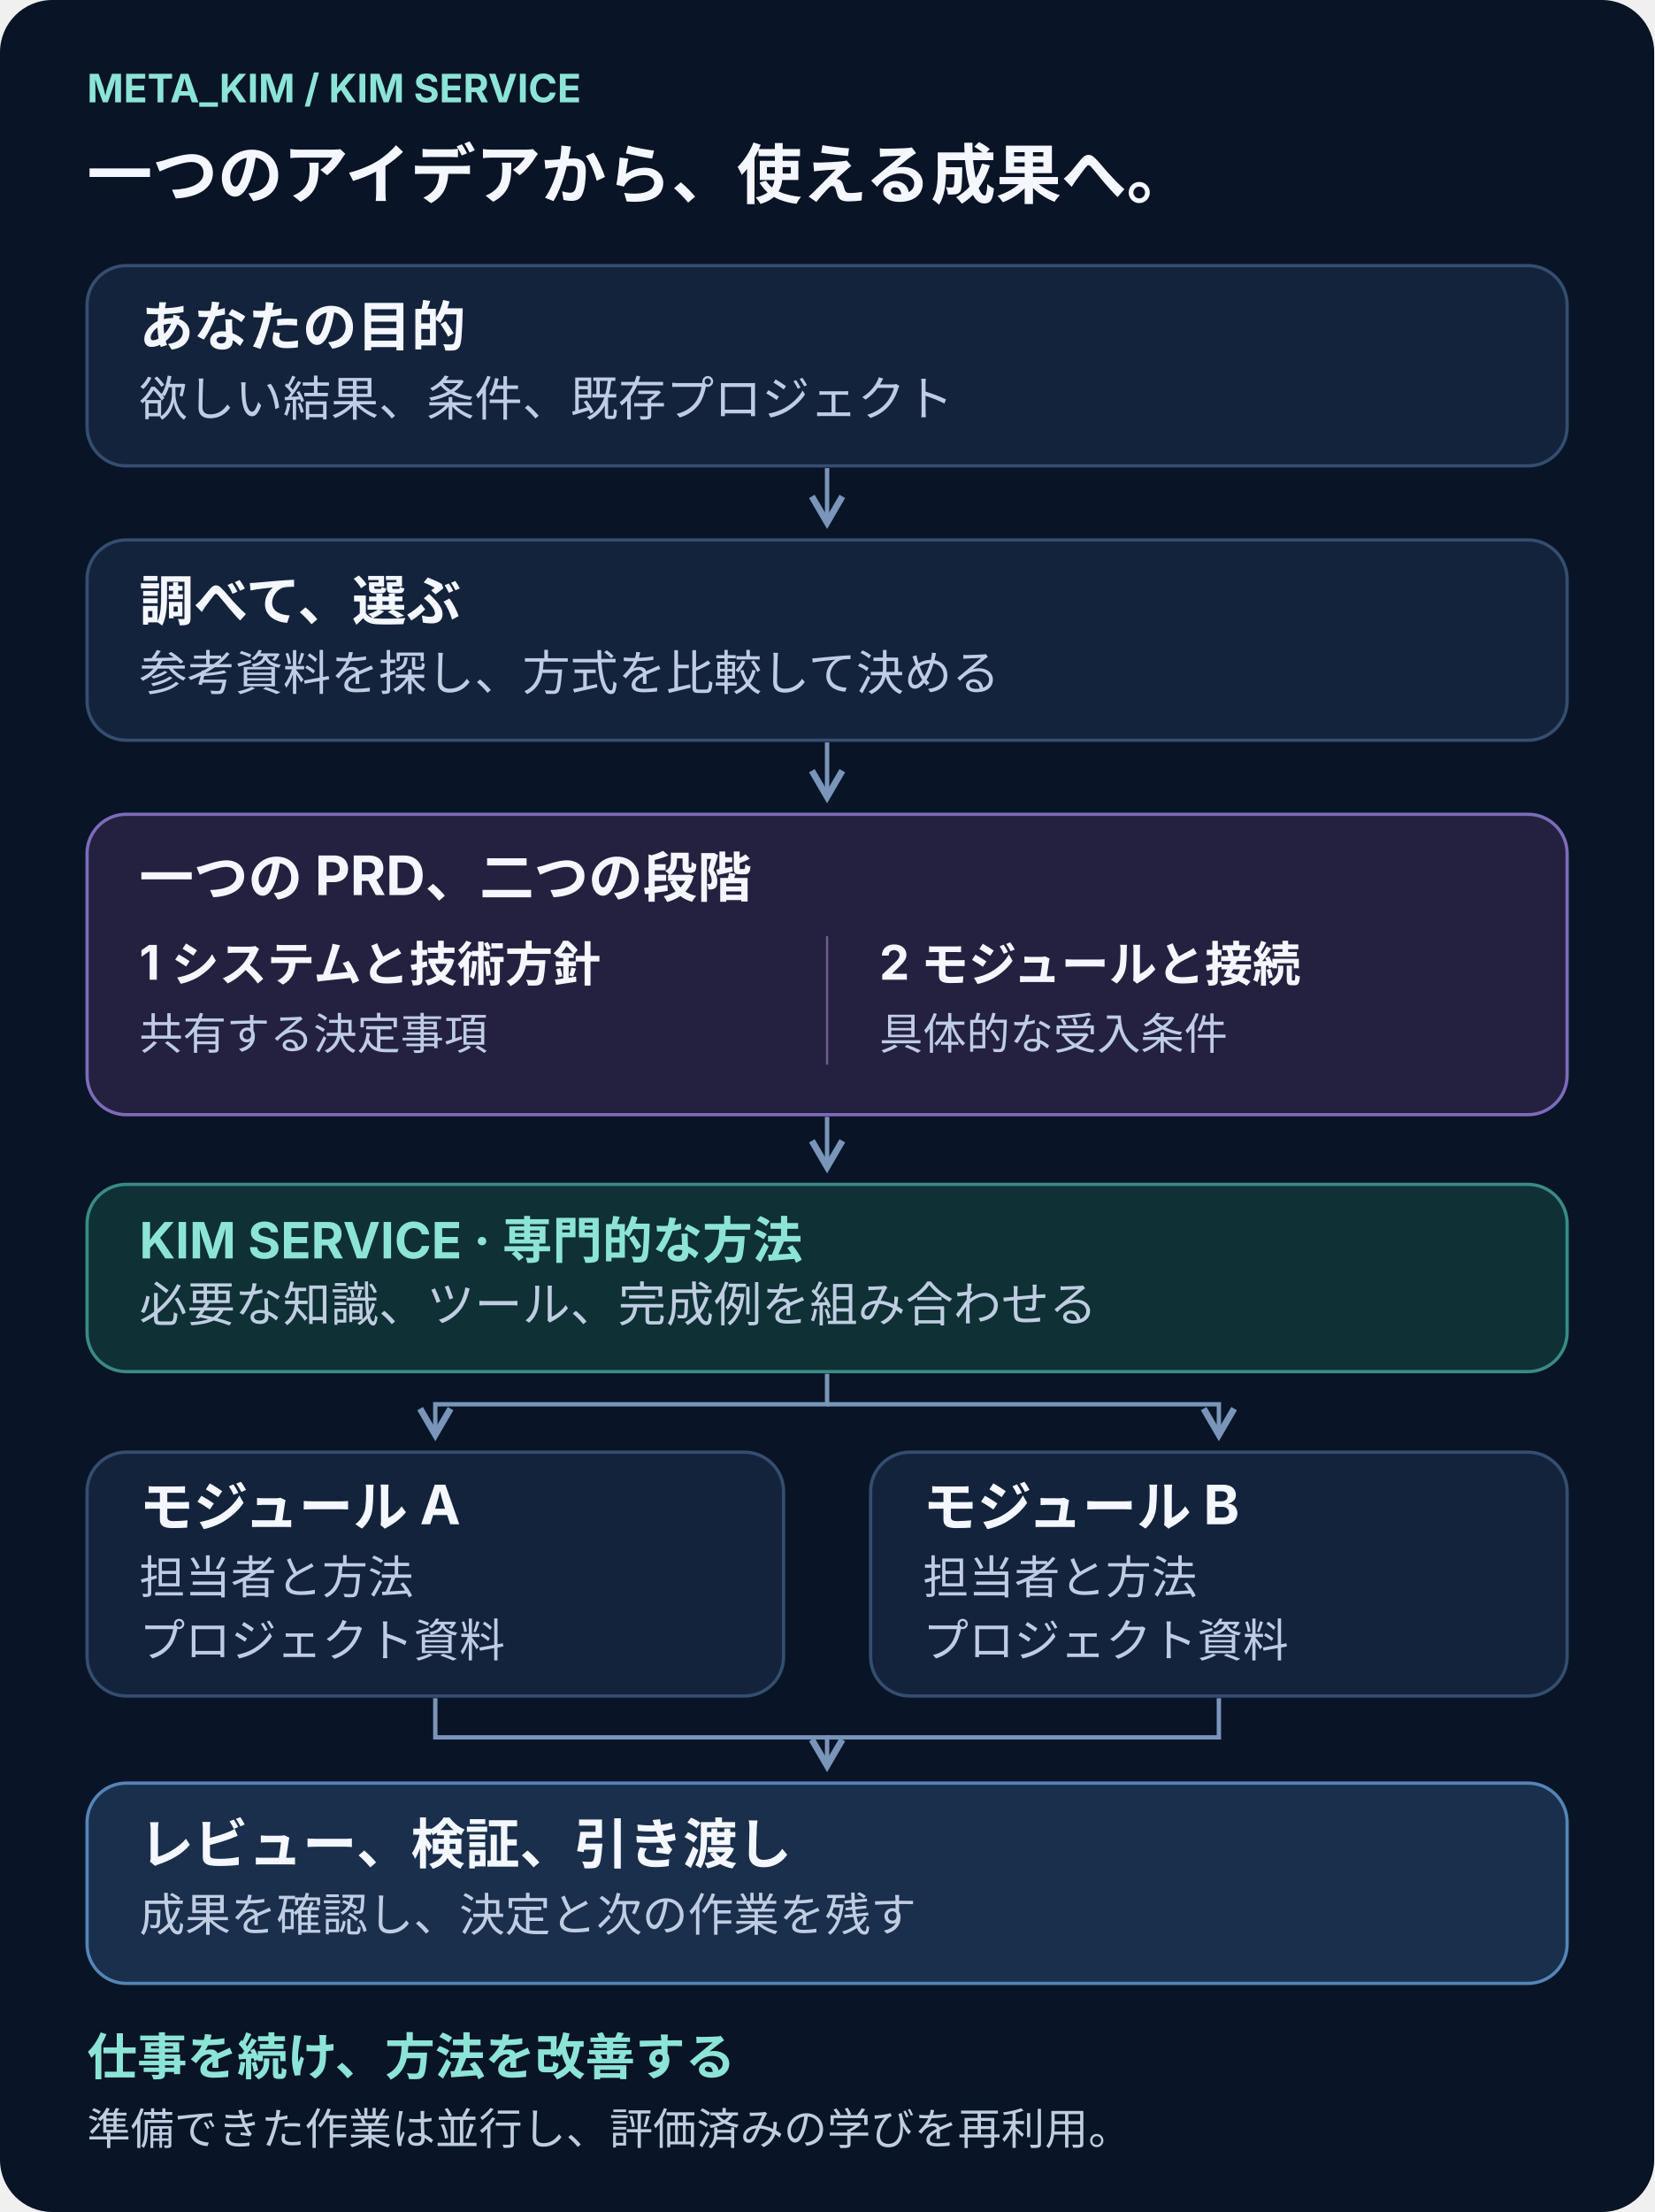
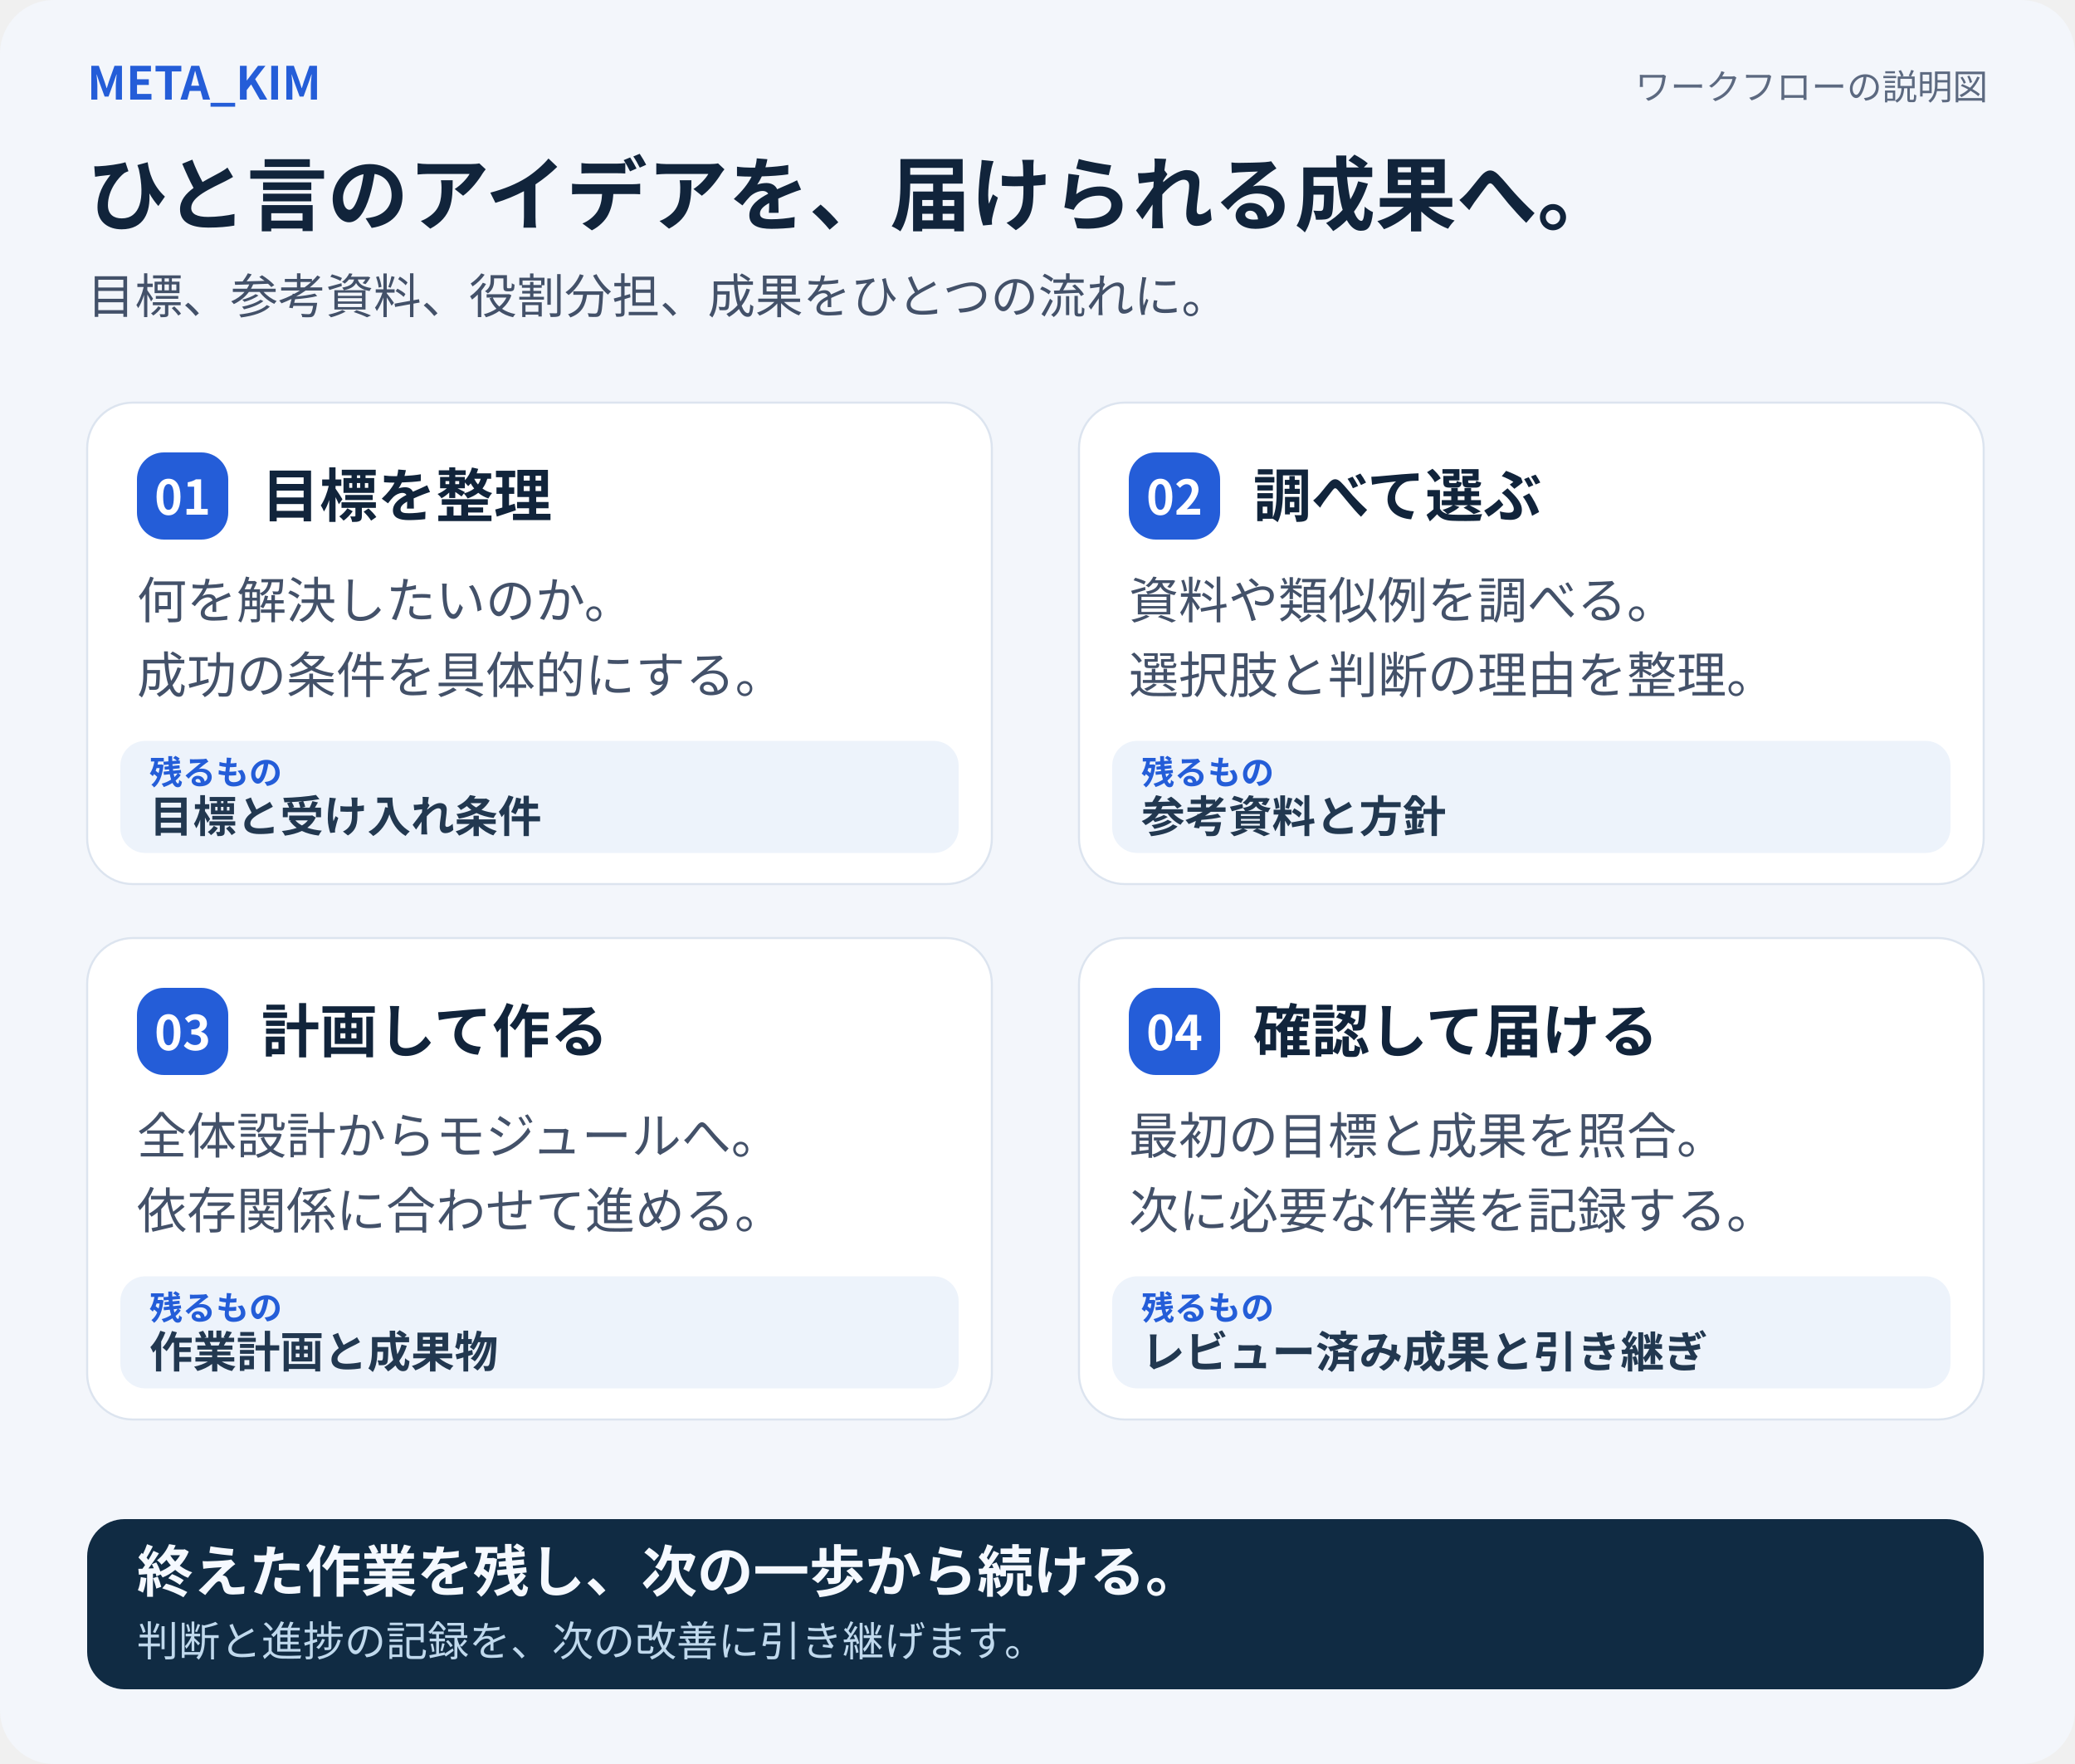
- <svg xmlns="http://www.w3.org/2000/svg" width="760" height="1016" viewBox="0 0 760 1016" lang="ja-JP" xml:lang="ja-JP" role="img" aria-labelledby="title desc">
-   <defs>
-     <marker id="arrow" markerWidth="9" markerHeight="9" refX="7" refY="4.5" orient="auto">
-       <path d="M1 1L7 4.5L1 8" fill="none" stroke="#7996ba" stroke-width="1.5" />
-     </marker>
-     <style>text{font-family:Inter,"Noto Sans CJK JP","Microsoft YaHei",Arial,sans-serif}.title{fill:#f4f7ff;font-weight:700}.body{fill:#bfcde2}.accent{fill:#8ce4d7;font-weight:700}.card{fill:#14233c;stroke:#344e70;stroke-width:1.5}.design{fill:#242140;stroke:#7d6bba;stroke-width:1.5}.methods{fill:#0f3035;stroke:#398b85;stroke-width:1.5}.result{fill:#192f4b;stroke:#5485b8;stroke-width:1.5}.line{fill:none;stroke:#7996ba;stroke-width:2;marker-end:url(#arrow)}</style>
-   </defs>
-   <rect width="760" height="1016" rx="24" fill="#091426" />
-   <text x="40" y="47" class="accent" font-size="18">META_KIM  /  KIM SERVICE</text>
-   <text x="40" y="91" class="title" font-size="30">一つのアイデアから、使える成果へ。</text>
-   <rect x="40" y="122" width="680" height="92" rx="18" class="card" />
-   <text x="64" y="159" class="title" font-size="25">あなたの目的</text>
-   <text x="64" y="191" class="body" font-size="22">欲しい結果、条件、既存プロジェクト</text>
-   <path d="M380 215V240" class="line" />
-   <rect x="40" y="248" width="680" height="92" rx="18" class="card" />
-   <text x="64" y="285" class="title" font-size="25">調べて、選ぶ</text>
-   <text x="64" y="317" class="body" font-size="22">参考資料を探し、方式を比較して決める</text>
-   <path d="M380 341V366" class="line" />
-   <rect x="40" y="374" width="680" height="138" rx="18" class="design" />
-   <text x="64" y="412" class="title" font-size="25">一つの PRD、二つの段階</text>
-   <path d="M380 430V489" stroke="#6c6091" />
-   <text x="64" y="450" class="title" font-size="22">1  システムと技術方針</text>
-   <text x="64" y="482" class="body" font-size="20">共有する決定事項</text>
-   <text x="404" y="450" class="title" font-size="22">2  モジュールと接続</text>
-   <text x="404" y="482" class="body" font-size="20">具体的な受入条件</text>
-   <path d="M380 513V536" class="line" />
-   <rect x="40" y="544" width="680" height="86" rx="18" class="methods" />
-   <text x="64" y="578" class="accent" font-size="23">KIM SERVICE · 専門的な方法</text>
-   <text x="64" y="607" class="body" font-size="22">必要な知識、ツール、完成例を組み合わせる</text>
-   <path d="M380 631V645H200V659" class="line" />
-   <path d="M380 645H560V659" class="line" />
-   <rect x="40" y="667" width="320" height="112" rx="18" class="card" />
-   <rect x="400" y="667" width="320" height="112" rx="18" class="card" />
-   <text x="64" y="701" class="title" font-size="25">モジュール A</text>
-   <text x="64" y="732" class="body" font-size="21">担当者と方法</text>
-   <text x="64" y="761" class="body" font-size="21">プロジェクト資料</text>
-   <text x="424" y="701" class="title" font-size="25">モジュール B</text>
-   <text x="424" y="732" class="body" font-size="21">担当者と方法</text>
-   <text x="424" y="761" class="body" font-size="21">プロジェクト資料</text>
-   <path d="M200 780V798H380V811" class="line" />
-   <path d="M560 780V798H380" fill="none" stroke="#7996ba" stroke-width="2" />
-   <rect x="40" y="819" width="680" height="92" rx="18" class="result" />
-   <text x="64" y="856" class="title" font-size="25">レビュー、検証、引き渡し</text>
-   <text x="64" y="887" class="body" font-size="21">成果を確認し、決定と次の作業を残す</text>
-   <text x="40" y="953" class="accent" font-size="23">仕事を続け、方法を改善する</text>
-   <text x="40" y="985" class="body" font-size="20">準備できた作業は並行し、評価済みの学びを再利用。</text>
+ <svg xmlns="http://www.w3.org/2000/svg" width="1000" height="850" viewBox="0 0 1000 850" lang="ja-JP" xml:lang="ja-JP" role="img" aria-labelledby="title desc">
+   <style>text{font-family:Noto Sans CJK JP,sans-serif} path{stroke-linecap:round;stroke-linejoin:round}</style>
+   <rect x="0" y="0" width="1000" height="850" rx="26" fill="#f3f6fb" stroke="none" />
+   <text x="42" y="48" font-size="22" font-weight="750" fill="#245dd8">META_KIM</text>
+   <text x="958" text-anchor="end" y="48" font-size="17" font-weight="500" fill="#5c6980">ワークフローの説明図</text>
+   <text x="42" y="108" font-size="39" font-weight="750" fill="#11243b">ひと言のアイデアを、届けられる成果へ。</text>
+   <text x="42" y="151" font-size="23" font-weight="400" fill="#435169">目標、参考資料、役割分担、成果をひとつの流れに。</text>
+   <rect x="42" y="194" width="436" height="232" rx="22" fill="#ffffff" stroke="#dce4ef" />
+   <rect x="66" y="218" width="44" height="42" rx="13" fill="#245dd8" stroke="none" />
+   <text x="88" text-anchor="middle" y="248" font-size="23" font-weight="750" fill="#fff">01</text>
+   <text x="126" y="249" font-size="28" font-weight="700" fill="#11243b">目標を整理</text>
+   <text x="66" y="298" font-size="24" font-weight="400" fill="#435169">何を解決したいのか。</text>
+   <text x="66" y="334" font-size="24" font-weight="400" fill="#435169">成功の条件を具体的にする。</text>
+   <rect x="58" y="357" width="404" height="54" rx="12" fill="#edf3fb" stroke="none" />
+   <text x="72" y="378" font-size="16" font-weight="600" fill="#245dd8">残るもの</text>
+   <text x="72" y="401" font-size="21" font-weight="650" fill="#223850">目標と受け入れ条件</text>
+   <rect x="520" y="194" width="436" height="232" rx="22" fill="#ffffff" stroke="#dce4ef" />
+   <rect x="544" y="218" width="44" height="42" rx="13" fill="#245dd8" stroke="none" />
+   <text x="566" text-anchor="middle" y="248" font-size="23" font-weight="750" fill="#fff">02</text>
+   <text x="604" y="249" font-size="28" font-weight="700" fill="#11243b">調べて選ぶ</text>
+   <text x="544" y="298" font-size="24" font-weight="400" fill="#435169">資料や類似例を調べる。</text>
+   <text x="544" y="334" font-size="24" font-weight="400" fill="#435169">選択肢と判断の理由を整理。</text>
+   <rect x="536" y="357" width="404" height="54" rx="12" fill="#edf3fb" stroke="none" />
+   <text x="550" y="378" font-size="16" font-weight="600" fill="#245dd8">残るもの</text>
+   <text x="550" y="401" font-size="21" font-weight="650" fill="#223850">参考資料と方針</text>
+   <rect x="42" y="452" width="436" height="232" rx="22" fill="#ffffff" stroke="#dce4ef" />
+   <rect x="66" y="476" width="44" height="42" rx="13" fill="#245dd8" stroke="none" />
+   <text x="88" text-anchor="middle" y="506" font-size="23" font-weight="750" fill="#fff">03</text>
+   <text x="126" y="507" font-size="28" font-weight="700" fill="#11243b">計画して作る</text>
+   <text x="66" y="556" font-size="24" font-weight="400" fill="#435169">全体設計からモジュールへ。</text>
+   <text x="66" y="592" font-size="24" font-weight="400" fill="#435169">依存関係に合わせて進める。</text>
+   <rect x="58" y="615" width="404" height="54" rx="12" fill="#edf3fb" stroke="none" />
+   <text x="72" y="636" font-size="16" font-weight="600" fill="#245dd8">残るもの</text>
+   <text x="72" y="659" font-size="21" font-weight="650" fill="#223850">作業計画と成果物</text>
+   <rect x="520" y="452" width="436" height="232" rx="22" fill="#ffffff" stroke="#dce4ef" />
+   <rect x="544" y="476" width="44" height="42" rx="13" fill="#245dd8" stroke="none" />
+   <text x="566" text-anchor="middle" y="506" font-size="23" font-weight="750" fill="#fff">04</text>
+   <text x="604" y="507" font-size="28" font-weight="700" fill="#11243b">確認して届ける</text>
+   <text x="544" y="556" font-size="24" font-weight="400" fill="#435169">最初の目標と成果を照合。</text>
+   <text x="544" y="592" font-size="24" font-weight="400" fill="#435169">次に必要な作業を記録する。</text>
+   <rect x="536" y="615" width="404" height="54" rx="12" fill="#edf3fb" stroke="none" />
+   <text x="550" y="636" font-size="16" font-weight="600" fill="#245dd8">残るもの</text>
+   <text x="550" y="659" font-size="21" font-weight="650" fill="#223850">レビュー済み成果と引き継ぎ</text>
+   <rect x="42" y="732" width="914" height="82" rx="18" fill="#102b43" stroke="none" />
+   <text x="66" y="767" font-size="27" font-weight="650" fill="#f5f9ff">終えた作業を残し、次の一歩から続ける。</text>
+   <text x="66" y="798" font-size="20" font-weight="400" fill="#c0d9ed">判断と進捗の記録を、次の改善に引き継げます。</text>
</svg>
